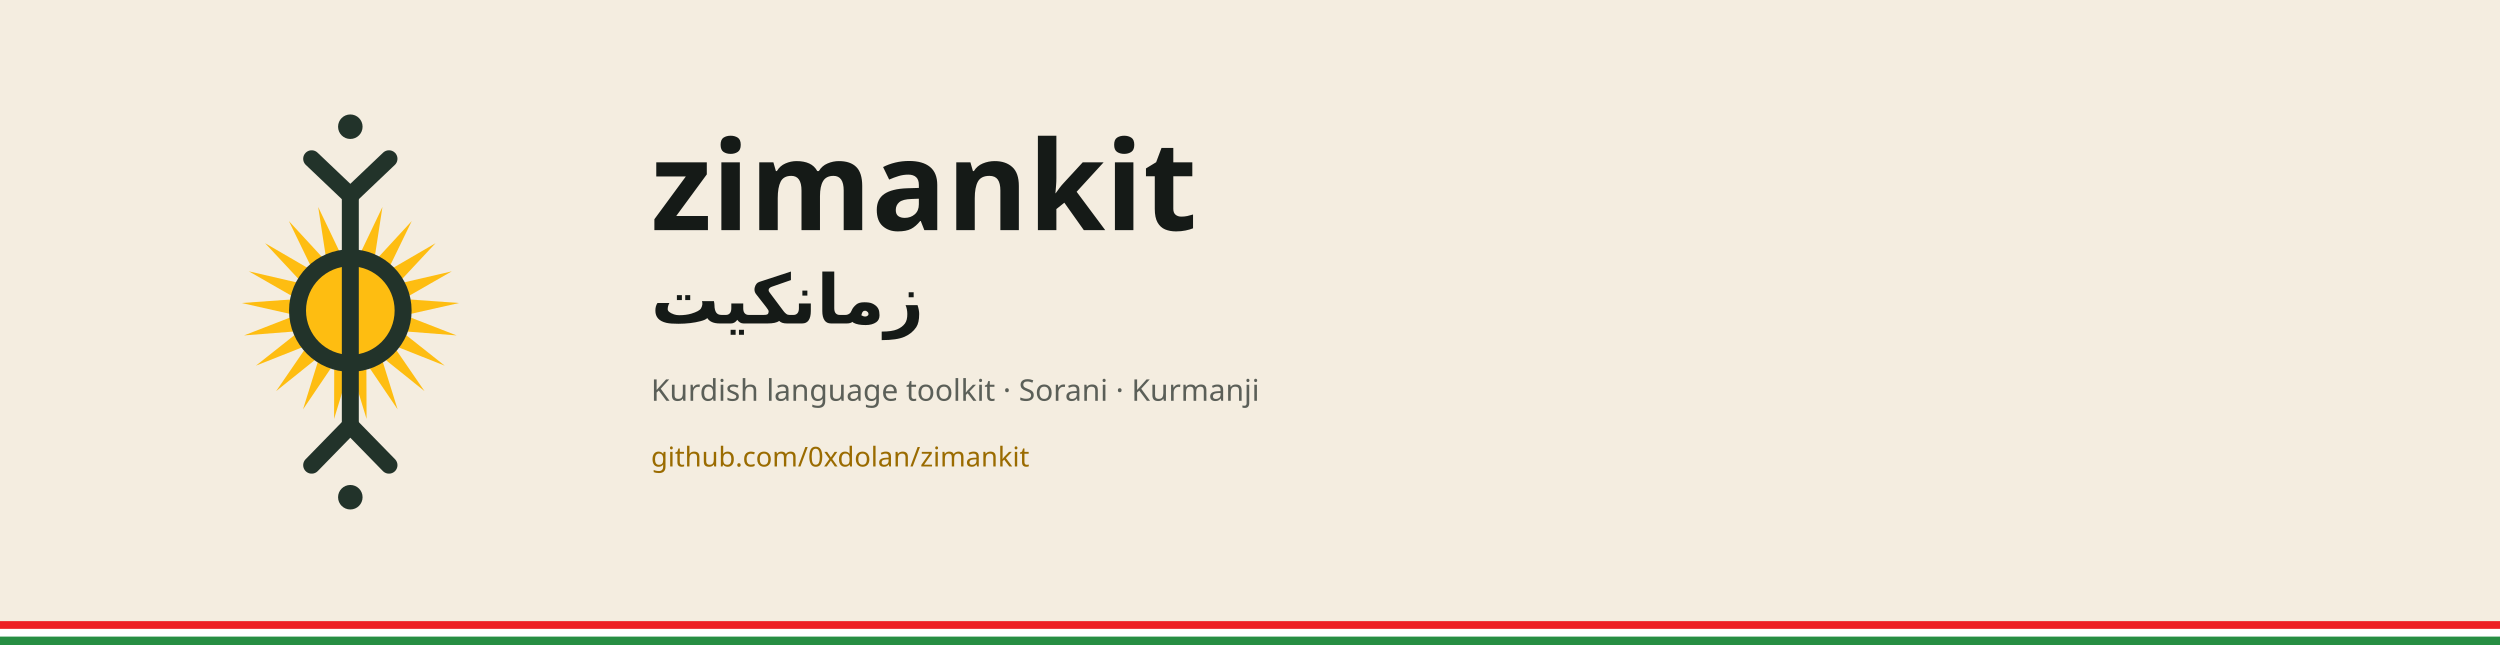
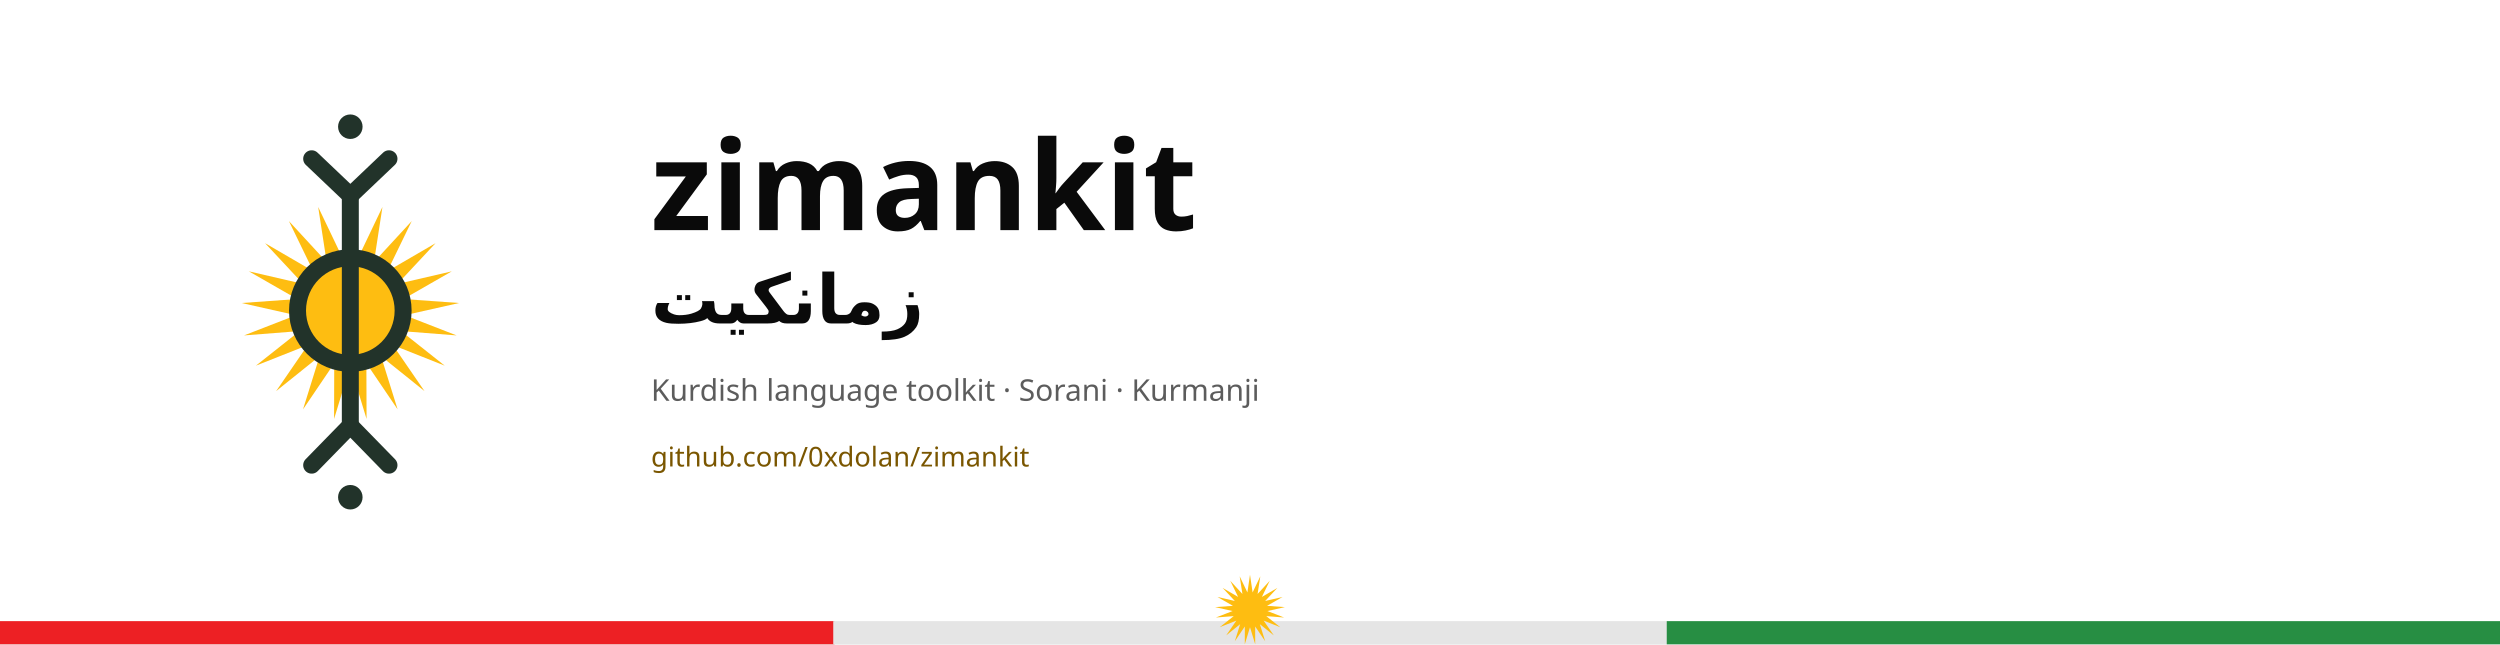
<svg xmlns="http://www.w3.org/2000/svg" width="970" height="250" viewBox="0 0 970 250">
-   <rect width="970" height="250" fill="#F4EDE0" />
+   <rect width="970" height="250" fill="#FFFFFF" />
  <g transform="translate(42.28 26.85) scale(0.1829)">
    <path fill="#FEBD11" transform="translate(-178.00 52.00) scale(1.5333)" d="M450 150l11.24 76.264 33.222-69.563-11.738 76.19 52.249-56.68-33.674 69.344 66.634-38.761-52.616 56.338 75.098-17.399-66.885 38.327 76.89 5.51-75.21 16.909 71.85 27.929-76.852-6.011 60.425 47.867-71.666-28.397 43.632 63.55-60.113-48.259 22.962 73.589-43.217-63.834.25 77.087L450 376.264 427.518 450l.251-77.087-43.217 63.834 22.962-73.589-60.113 48.26 43.632-63.551-71.666 28.397 60.425-47.867-76.852 6.011 71.85-27.93-75.21-16.908 76.89-5.51-66.885-38.327 75.098 17.399-52.616-56.338 66.634 38.76-33.674-69.343 52.249 56.68-11.738-76.19 33.221 69.563z" />
    <g fill="none" stroke="#22332A" stroke-width="36" stroke-linecap="round" stroke-linejoin="round">
      <path d="M430 190 L512 268 L594 190" />
      <path d="M512 268 V756" />
      <path d="M430 840 L512 756 L594 840" />
      <circle cx="512" cy="512" r="112" />
    </g>
    <g fill="#22332A">
      <circle cx="512" cy="122" r="26" />
      <circle cx="512" cy="908" r="26" />
    </g>
  </g>
-   <text x="252.6" y="89.3" font-family="IBM Plex Sans" font-weight="600" font-size="48.2" fill="#151A17" text-anchor="start">zimankit</text>
-   <text x="252.6" y="125.5" font-family="IBM Plex Sans Arabic" font-weight="600" font-size="26.5" fill="#151A17" text-anchor="start">زمانکیت</text>
-   <text x="252.6" y="155.5" font-family="IBM Plex Sans" font-weight="400" font-size="11.6" fill="#5B5F58" text-anchor="start">Kurdish language toolkit · Sorani · Kurmanji</text>
-   <text x="252.6" y="181.0" font-family="IBM Plex Sans" font-weight="500" font-size="10.6" fill="#9A6B00" text-anchor="start">github.com/0xdolan/zimankit</text>
-   <rect y="241.0" width="970" height="3.5" fill="#ED2024" />
-   <rect y="244.0" width="970" height="3.5" fill="#FFFFFF" />
-   <rect y="247.0" width="970" height="3.5" fill="#278E43" />
+   <text x="252.6" y="89.3" font-family="Manrope" font-weight="600" font-size="48.2" fill="#0A0A0A" text-anchor="start">zimankit</text>
+   <text x="252.6" y="125.5" font-family="Sahel" font-weight="600" font-size="26.5" fill="#0A0A0A" text-anchor="start">زمانکیت</text>
+   <text x="252.6" y="155.5" font-family="Manrope" font-weight="400" font-size="11.6" fill="#5C5C5C" text-anchor="start">Kurdish language toolkit · Sorani · Kurmanji</text>
+   <text x="252.6" y="181.0" font-family="Manrope" font-weight="500" font-size="10.6" fill="#7A5600" text-anchor="start">github.com/0xdolan/zimankit</text>
+   <rect x="0.0" y="241.0" width="323.8" height="9.0" fill="#ED2024" />
+   <rect x="323.3" y="241.0" width="323.8" height="9.0" fill="#E5E5E5" />
+   <rect x="646.7" y="241.0" width="323.8" height="9.0" fill="#278E43" />
+   <path fill="#FEBD11" transform="translate(444.50 209.50) scale(0.09)" d="M450 150l11.24 76.264 33.222-69.563-11.738 76.19 52.249-56.68-33.674 69.344 66.634-38.761-52.616 56.338 75.098-17.399-66.885 38.327 76.89 5.51-75.21 16.909 71.85 27.929-76.852-6.011 60.425 47.867-71.666-28.397 43.632 63.55-60.113-48.259 22.962 73.589-43.217-63.834.25 77.087L450 376.264 427.518 450l.251-77.087-43.217 63.834 22.962-73.589-60.113 48.26 43.632-63.551-71.666 28.397 60.425-47.867-76.852 6.011 71.85-27.93-75.21-16.908 76.89-5.51-66.885-38.327 75.098 17.399-52.616-56.338 66.634 38.76-33.674-69.343 52.249 56.68-11.738-76.19 33.221 69.563z" />
</svg>
